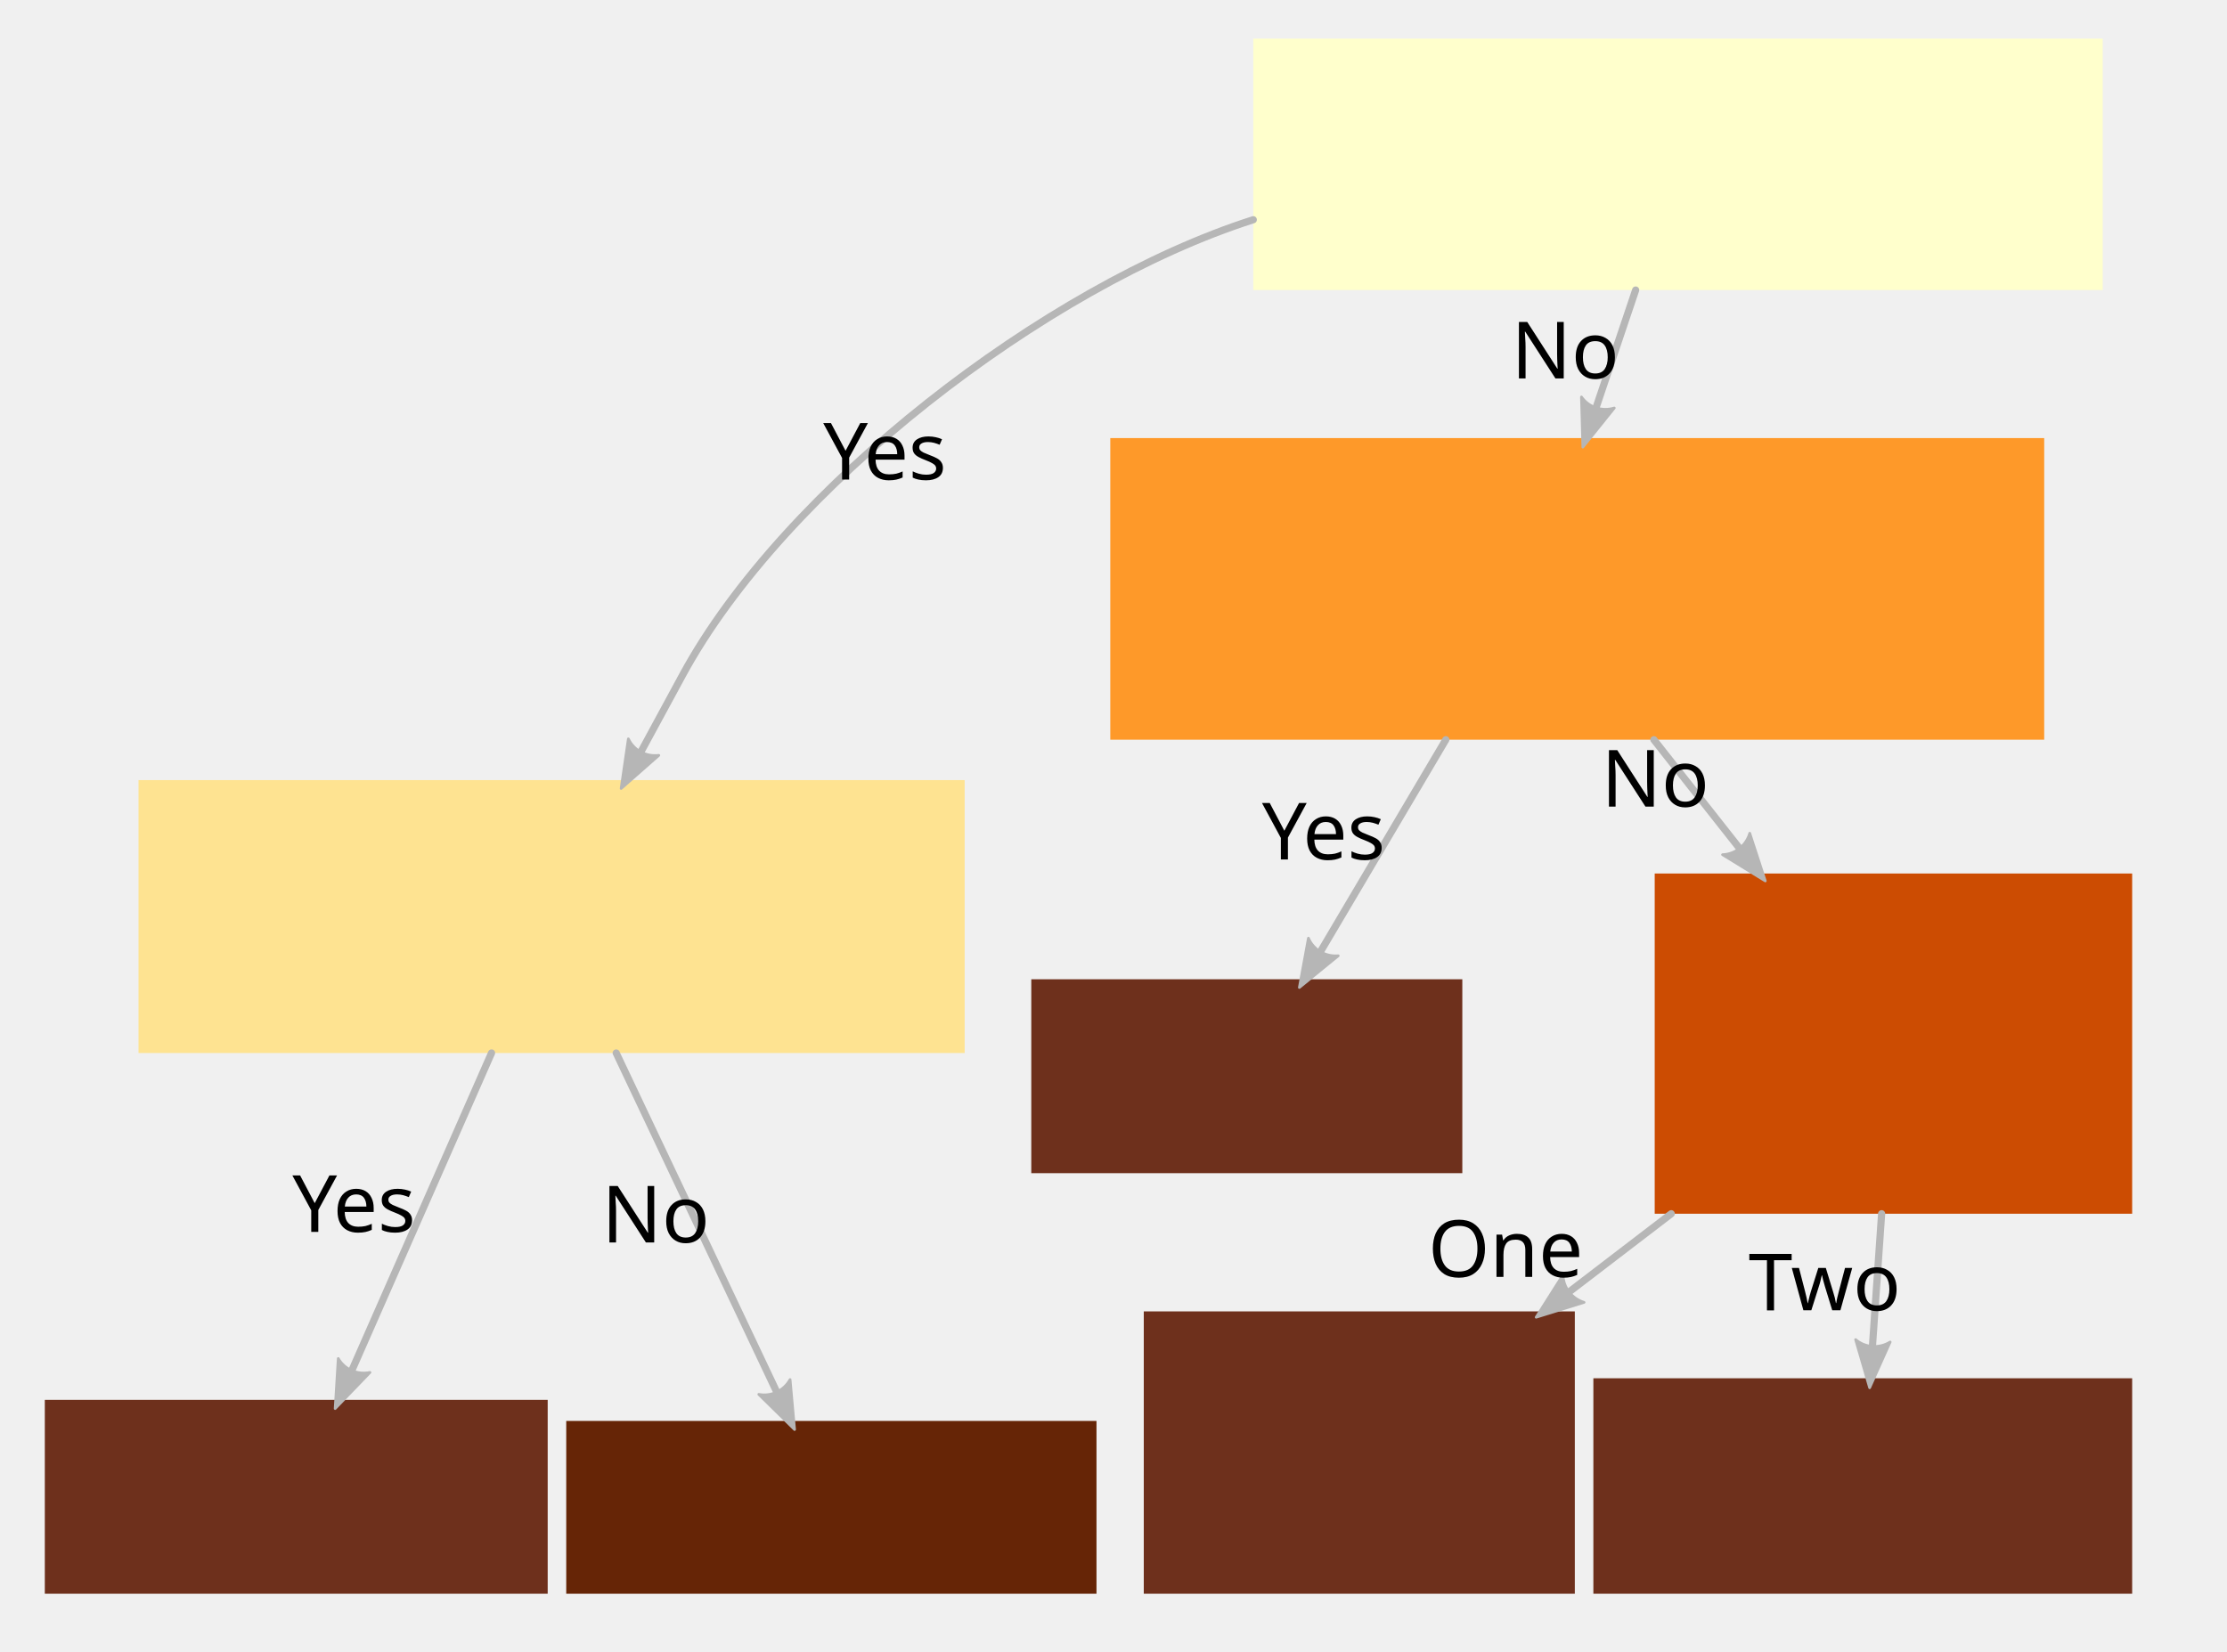
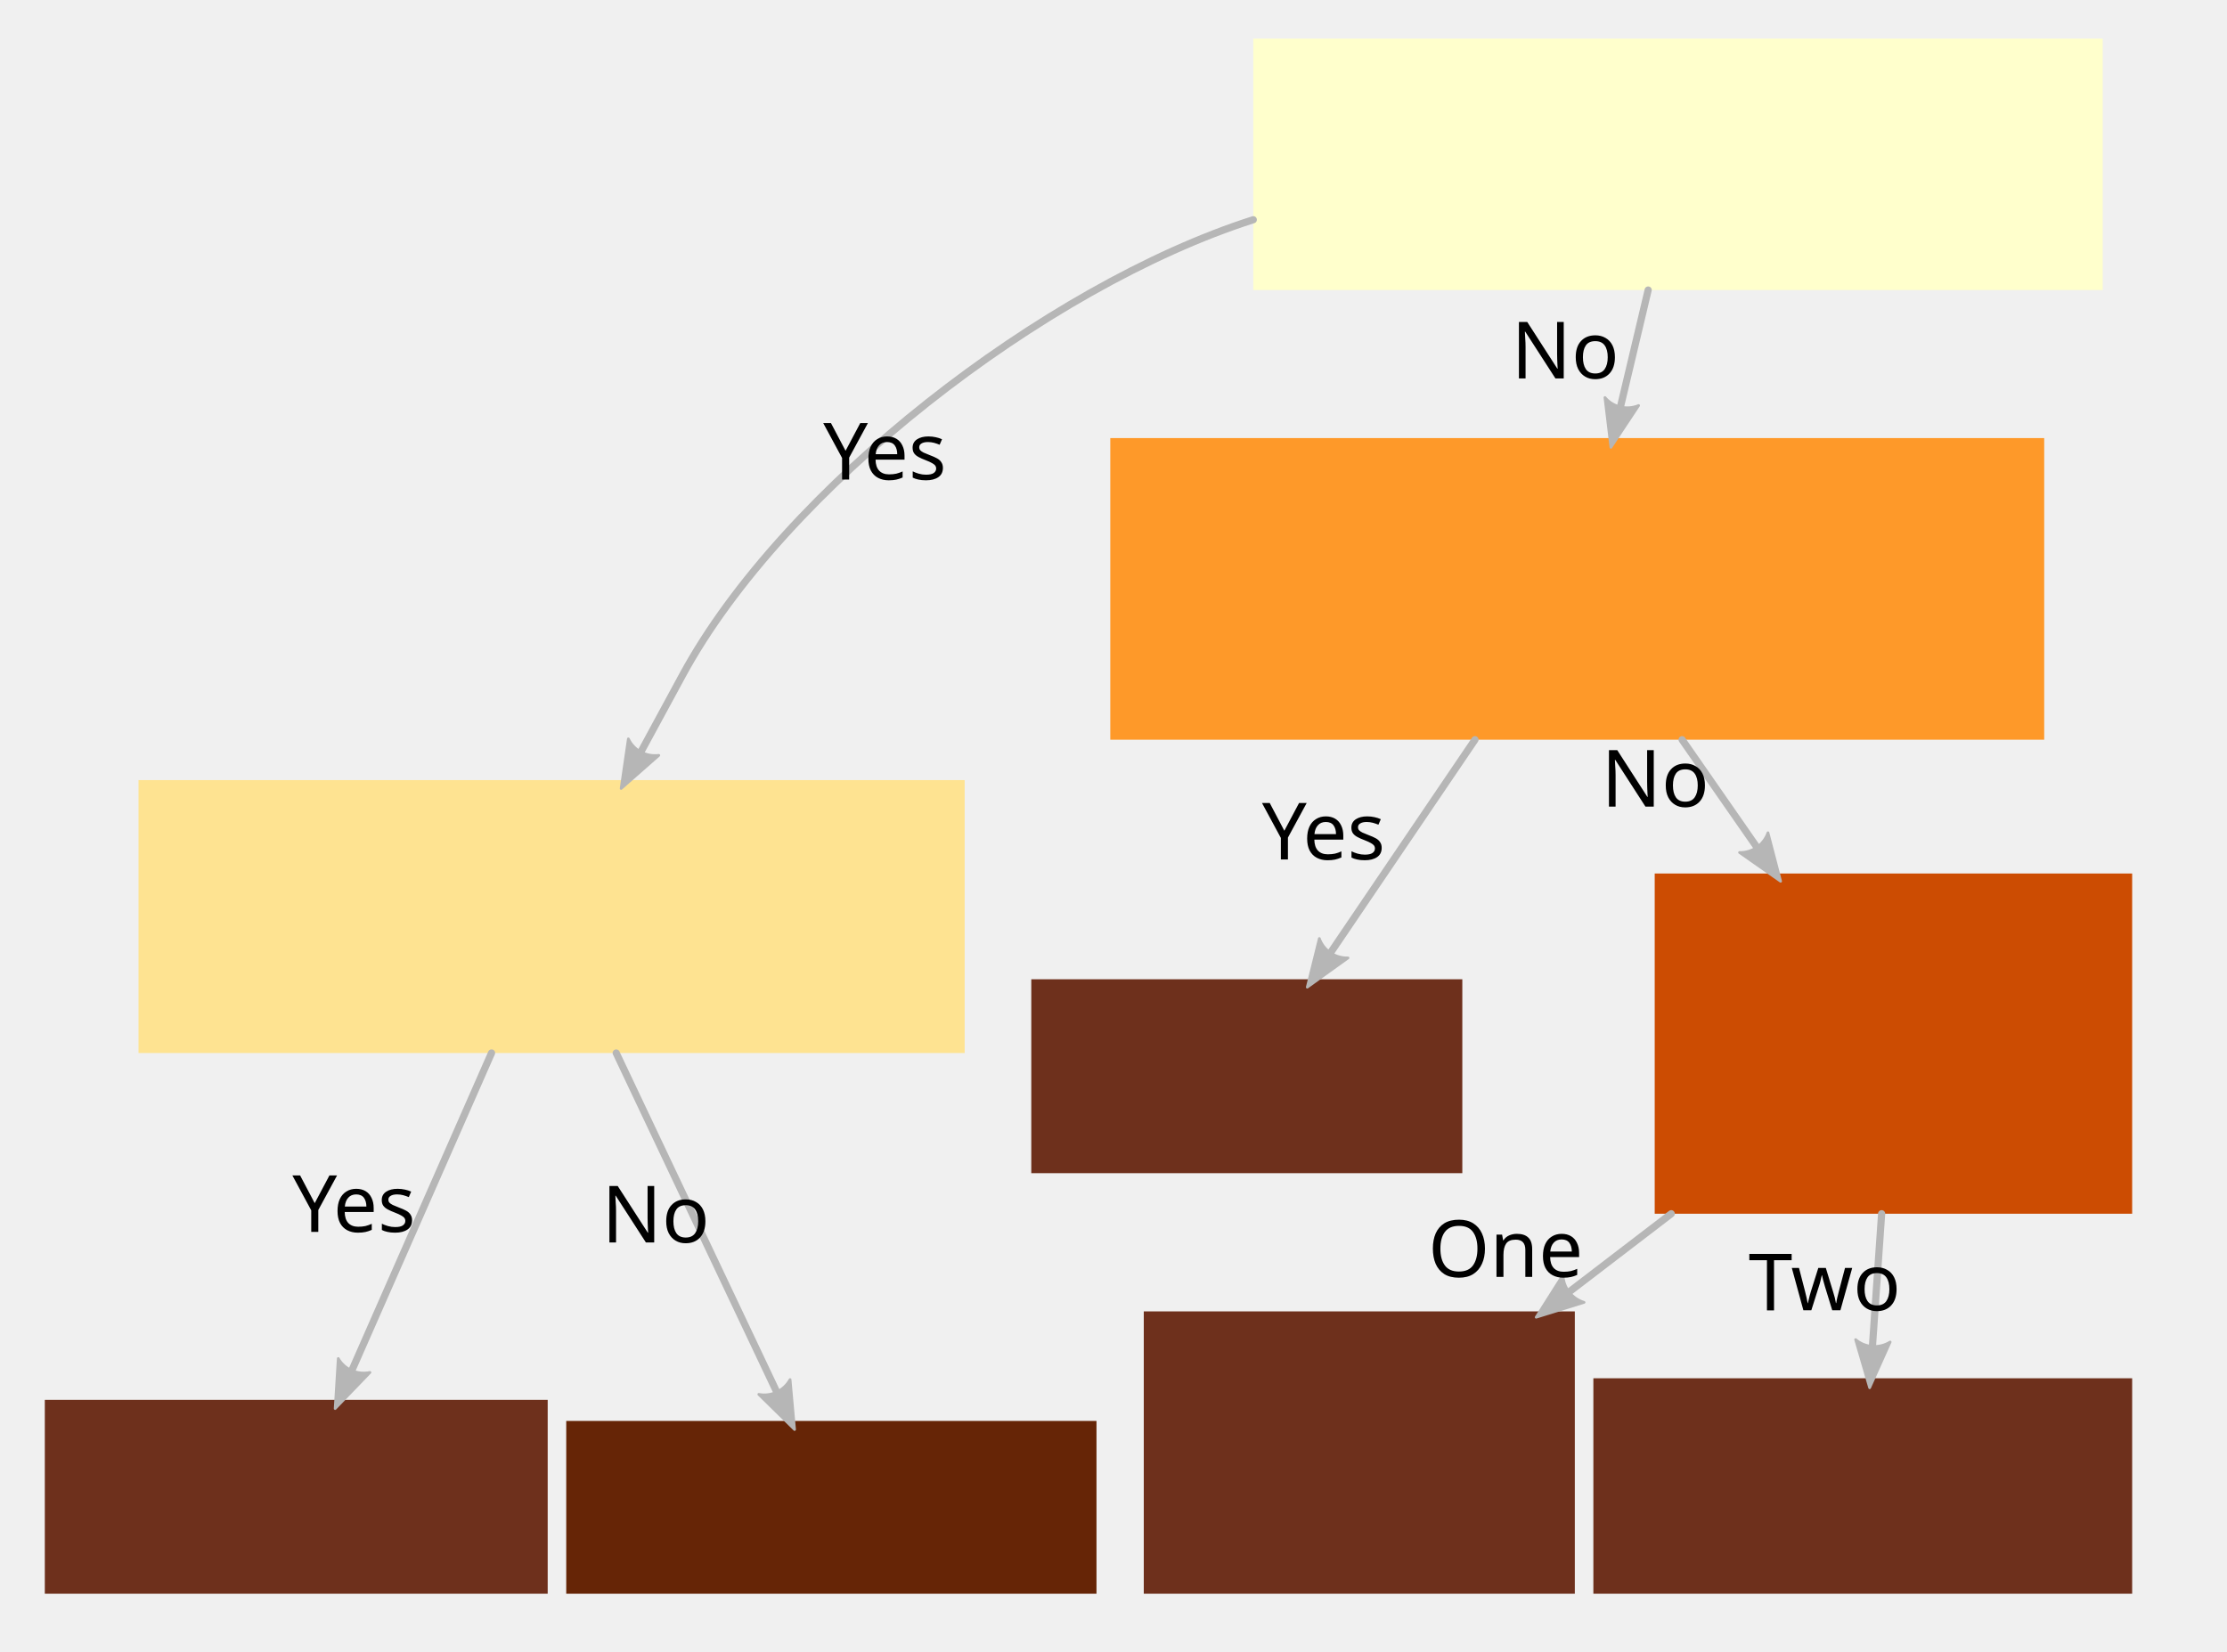
<svg xmlns="http://www.w3.org/2000/svg" xmlns:xlink="http://www.w3.org/1999/xlink" width="310" height="230" id="svg2" version="1.1">
  <defs id="defs4">
    <marker orient="auto" refY="0" refX="0" id="Arrow2Mend" style="overflow:visible">
      <path id="path6366" style="fill-rule:evenodd;stroke-width:0.625;stroke-linejoin:round" d="M 8.719,4.034 -2.207,0.016 8.719,-4.002 c -1.745,2.372 -1.735,5.617 -6e-7,8.035 z" transform="scale(-0.6,-0.6)" />
    </marker>
    <marker orient="auto" refY="0" refX="0" id="Arrow2Send" style="overflow:visible">
      <path id="path6372" style="fill-rule:evenodd;stroke-width:0.625;stroke-linejoin:round" d="M 8.719,4.034 -2.207,0.016 8.719,-4.002 c -1.745,2.372 -1.735,5.617 -6e-7,8.035 z" transform="matrix(-0.3,0,0,-0.3,0.69,0)" />
    </marker>
    <marker orient="auto" refY="0" refX="0" id="Tail" style="overflow:visible">
      <g id="g6375" transform="scale(-1.2,-1.2)">
        <path id="path6377" d="M -3.805,-3.959 0.544,0" style="fill:none;stroke:#000000;stroke-width:0.8;stroke-linecap:round" />
        <path id="path6379" d="M -1.287,-3.959 3.062,0" style="fill:none;stroke:#000000;stroke-width:0.8;stroke-linecap:round" />
        <path id="path6381" d="M 1.305,-3.959 5.654,0" style="fill:none;stroke:#000000;stroke-width:0.8;stroke-linecap:round" />
        <path id="path6383" d="M -3.805,4.178 0.544,0.22" style="fill:none;stroke:#000000;stroke-width:0.8;stroke-linecap:round" />
        <path id="path6385" d="M -1.287,4.178 3.062,0.22" style="fill:none;stroke:#000000;stroke-width:0.8;stroke-linecap:round" />
        <path id="path6387" d="M 1.305,4.178 5.654,0.22" style="fill:none;stroke:#000000;stroke-width:0.8;stroke-linecap:round" />
      </g>
    </marker>
    <marker orient="auto" refY="0" refX="0" id="Arrow2Lend" style="overflow:visible">
      <path id="path6360" style="fill-rule:evenodd;stroke-width:0.625;stroke-linejoin:round" d="M 8.719,4.034 -2.207,0.016 8.719,-4.002 c -1.745,2.372 -1.735,5.617 -6e-7,8.035 z" transform="matrix(-1.1,0,0,-1.1,-1.1,0)" />
    </marker>
    <marker orient="auto" refY="0" refX="0" id="Arrow2Lstart" style="overflow:visible">
      <path id="path6357" style="fill-rule:evenodd;stroke-width:0.625;stroke-linejoin:round" d="M 8.719,4.034 -2.207,0.016 8.719,-4.002 c -1.745,2.372 -1.735,5.617 -6e-7,8.035 z" transform="matrix(1.1,0,0,1.1,1.1,0)" />
    </marker>
    <linearGradient id="linearGradient4178">
      <stop style="stop-color:#000000;stop-opacity:1;" offset="0" id="stop4180" />
      <stop style="stop-color:#000000;stop-opacity:0;" offset="1" id="stop4182" />
    </linearGradient>
    <linearGradient id="linearGradient7324">
      <stop style="stop-color:#fbc063;stop-opacity:1;" offset="0" id="stop7326" />
      <stop style="stop-color:#fbc063;stop-opacity:0;" offset="1" id="stop7328" />
    </linearGradient>
    <marker style="overflow:visible" id="Arrow1Sstart" refX="0" refY="0" orient="auto">
      <path transform="matrix(0.2,0,0,0.2,1.2,0)" style="fill-rule:evenodd;stroke:#000000;stroke-width:1pt" d="M 0,0 5,-5 -12.5,0 5,5 0,0 z" id="path4560" />
    </marker>
    <marker style="overflow:visible" id="Arrow1Send" refX="0" refY="0" orient="auto">
      <path transform="matrix(-0.2,0,0,-0.2,-1.2,0)" style="fill-rule:evenodd;stroke:#000000;stroke-width:1pt" d="M 0,0 5,-5 -12.5,0 5,5 0,0 z" id="path4563" />
    </marker>
    <marker style="overflow:visible" id="Arrow1Mend" refX="0" refY="0" orient="auto">
      <path transform="matrix(-0.4,0,0,-0.4,-4,0)" style="fill-rule:evenodd;stroke:#000000;stroke-width:1pt" d="M 0,0 5,-5 -12.5,0 5,5 0,0 z" id="path4557" />
    </marker>
    <marker style="overflow:visible" id="Arrow1Mstart" refX="0" refY="0" orient="auto">
      <path transform="matrix(0.4,0,0,0.4,4,0)" style="fill-rule:evenodd;stroke:#000000;stroke-width:1pt" d="M 0,0 5,-5 -12.5,0 5,5 0,0 z" id="path4554" />
    </marker>
    <marker style="overflow:visible" id="Arrow1Lstart" refX="0" refY="0" orient="auto">
      <path transform="matrix(0.8,0,0,0.8,10,0)" style="fill-rule:evenodd;stroke:#000000;stroke-width:1pt" d="M 0,0 5,-5 -12.5,0 5,5 0,0 z" id="path4548" />
    </marker>
    <marker style="overflow:visible" id="Arrow1Sstart2" refX="0" refY="0" orient="auto">
      <path transform="matrix(0.2,0,0,0.2,1.2,0)" style="fill:#fb9a62;fill-rule:evenodd;stroke:#fb9a62;stroke-width:1pt" d="M 0,0 5,-5 -12.5,0 5,5 0,0 z" id="path7099" />
    </marker>
    <linearGradient xlink:href="#linearGradient7324-5" id="linearGradient7332-8" x1="417.113" y1="598.119" x2="86.977" y2="868.119" gradientUnits="userSpaceOnUse" />
    <linearGradient id="linearGradient7324-5">
      <stop style="stop-color:#fbc063;stop-opacity:1;" offset="0" id="stop7326-7" />
      <stop style="stop-color:#fbc063;stop-opacity:0;" offset="1" id="stop7328-6" />
    </linearGradient>
    <linearGradient id="linearGradient7324-1">
      <stop style="stop-color:#fbc063;stop-opacity:1;" offset="0" id="stop7326-1" />
      <stop style="stop-color:#fbc063;stop-opacity:0;" offset="1" id="stop7328-3" />
    </linearGradient>
    <linearGradient xlink:href="#linearGradient7324-5-7" id="linearGradient7375-8" gradientUnits="userSpaceOnUse" gradientTransform="matrix(-1,0,0,1,468.9322,0.5234321)" x1="417.113" y1="598.119" x2="86.977" y2="868.119" />
    <linearGradient id="linearGradient7324-5-7">
      <stop style="stop-color:#fbc063;stop-opacity:1;" offset="0" id="stop7326-7-4" />
      <stop style="stop-color:#fbc063;stop-opacity:0;" offset="1" id="stop7328-6-2" />
    </linearGradient>
    <linearGradient id="linearGradient7324-8">
      <stop style="stop-color:#fbc063;stop-opacity:0.333;" offset="0" id="stop7326-6" />
      <stop style="stop-color:#fbc063;stop-opacity:0;" offset="1" id="stop7328-5" />
    </linearGradient>
    <linearGradient id="linearGradient7324-5-9">
      <stop style="stop-color:#fbc063;stop-opacity:0.333;" offset="0" id="stop7326-7-0" />
      <stop style="stop-color:#fbc063;stop-opacity:0;" offset="1" id="stop7328-6-0" />
    </linearGradient>
    <linearGradient xlink:href="#linearGradient4178" id="linearGradient4184" x1="24.948" y1="146.314" x2="143.192" y2="146.314" gradientUnits="userSpaceOnUse" />
    <linearGradient xlink:href="#linearGradient4178" id="linearGradient4186" x1="166.759" y1="185.232" x2="285.003" y2="185.232" gradientUnits="userSpaceOnUse" />
    <linearGradient xlink:href="#linearGradient4178" id="linearGradient4188" x1="300.324" y1="187.251" x2="418.568" y2="187.251" gradientUnits="userSpaceOnUse" />
    <linearGradient xlink:href="#linearGradient4178" id="linearGradient4194" gradientUnits="userSpaceOnUse" x1="24.948" y1="146.314" x2="143.192" y2="146.314" />
    <linearGradient xlink:href="#linearGradient4178" id="linearGradient4196" gradientUnits="userSpaceOnUse" x1="24.948" y1="146.314" x2="143.192" y2="146.314" />
    <marker orient="auto" refY="0" refX="0" id="Arrow2Mend-3" style="overflow:visible">
      <path id="path6366-1" style="fill-rule:evenodd;stroke-width:0.625;stroke-linejoin:round" d="M 8.719,4.034 -2.207,0.016 8.719,-4.002 c -1.745,2.372 -1.735,5.617 -6e-7,8.035 z" transform="scale(-0.6,-0.6)" />
    </marker>
    <marker orient="auto" refY="0" refX="0" id="Arrow2Mend-1" style="overflow:visible">
      <path id="path6366-3" style="fill-rule:evenodd;stroke-width:0.625;stroke-linejoin:round" d="M 8.719,4.034 -2.207,0.016 8.719,-4.002 c -1.745,2.372 -1.735,5.617 -6e-7,8.035 z" transform="scale(-0.6,-0.6)" />
    </marker>
    <marker orient="auto" refY="0" refX="0" id="Arrow2Mend-1a" style="overflow:visible">
      <path id="path4961" style="fill:#b6b6b6;fill-rule:evenodd;stroke:#b6b6b6;stroke-width:0.625;stroke-linejoin:round" d="M 8.719,4.034 -2.207,0.016 8.719,-4.002 c -1.745,2.372 -1.735,5.617 -6e-7,8.035 z" transform="scale(-0.6,-0.6)" />
    </marker>
    <marker orient="auto" refY="0" refX="0" id="Arrow2Mend-1c" style="overflow:visible">
      <path id="path4964" style="fill:#b6b6b6;fill-rule:evenodd;stroke:#b6b6b6;stroke-width:0.625;stroke-linejoin:round" d="M 8.719,4.034 -2.207,0.016 8.719,-4.002 c -1.745,2.372 -1.735,5.617 -6e-7,8.035 z" transform="scale(-0.6,-0.6)" />
    </marker>
    <marker orient="auto" refY="0" refX="0" id="Arrow2Mend-1w" style="overflow:visible">
      <path id="path4967" style="fill:#b6b6b6;fill-rule:evenodd;stroke:#b6b6b6;stroke-width:0.625;stroke-linejoin:round" d="M 8.719,4.034 -2.207,0.016 8.719,-4.002 c -1.745,2.372 -1.735,5.617 -6e-7,8.035 z" transform="scale(-0.6,-0.6)" />
    </marker>
    <marker orient="auto" refY="0" refX="0" id="Arrow2Mend-1g" style="overflow:visible">
      <path id="path4970" style="fill:#b6b6b6;fill-rule:evenodd;stroke:#b6b6b6;stroke-width:0.625;stroke-linejoin:round" d="M 8.719,4.034 -2.207,0.016 8.719,-4.002 c -1.745,2.372 -1.735,5.617 -6e-7,8.035 z" transform="scale(-0.6,-0.6)" />
    </marker>
    <marker orient="auto" refY="0" refX="0" id="Arrow2Mend-1s" style="overflow:visible">
      <path id="path4973" style="fill:#b6b6b6;fill-rule:evenodd;stroke:#b6b6b6;stroke-width:0.625;stroke-linejoin:round" d="M 8.719,4.034 -2.207,0.016 8.719,-4.002 c -1.745,2.372 -1.735,5.617 -6e-7,8.035 z" transform="scale(-0.6,-0.6)" />
    </marker>
    <marker orient="auto" refY="0" refX="0" id="Arrow2Mend-1T" style="overflow:visible">
      <path id="path4976" style="fill:#b6b6b6;fill-rule:evenodd;stroke:#b6b6b6;stroke-width:0.625;stroke-linejoin:round" d="M 8.719,4.034 -2.207,0.016 8.719,-4.002 c -1.745,2.372 -1.735,5.617 -6e-7,8.035 z" transform="scale(-0.6,-0.6)" />
    </marker>
    <marker orient="auto" refY="0" refX="0" id="Arrow2Mend-1o" style="overflow:visible">
      <path id="path4979" style="fill:#b6b6b6;fill-rule:evenodd;stroke:#b6b6b6;stroke-width:0.625;stroke-linejoin:round" d="M 8.719,4.034 -2.207,0.016 8.719,-4.002 c -1.745,2.372 -1.735,5.617 -6e-7,8.035 z" transform="scale(-0.6,-0.6)" />
    </marker>
    <marker orient="auto" refY="0" refX="0" id="Arrow2Mend-1Y" style="overflow:visible">
      <path id="path4982" style="fill:#b6b6b6;fill-rule:evenodd;stroke:#b6b6b6;stroke-width:0.625;stroke-linejoin:round" d="M 8.719,4.034 -2.207,0.016 8.719,-4.002 c -1.745,2.372 -1.735,5.617 -6e-7,8.035 z" transform="scale(-0.6,-0.6)" />
    </marker>
    <marker orient="auto" refY="0" refX="0" id="Arrow2Mend-1wP" style="overflow:visible">
      <path id="path4985" style="fill:#b6b6b6;fill-rule:evenodd;stroke:#b6b6b6;stroke-width:0.625;stroke-linejoin:round" d="M 8.719,4.034 -2.207,0.016 8.719,-4.002 c -1.745,2.372 -1.735,5.617 -6e-7,8.035 z" transform="scale(-0.6,-0.6)" />
    </marker>
    <marker orient="auto" refY="0" refX="0" id="Arrow2Mend-1S" style="overflow:visible">
      <path id="path4988" style="fill:#b6b6b6;fill-rule:evenodd;stroke:#b6b6b6;stroke-width:0.625;stroke-linejoin:round" d="M 8.719,4.034 -2.207,0.016 8.719,-4.002 c -1.745,2.372 -1.735,5.617 -6e-7,8.035 z" transform="scale(-0.6,-0.6)" />
    </marker>
    <marker orient="auto" refY="0" refX="0" id="Arrow2Mend-1L" style="overflow:visible">
      <path id="path4991" style="fill:#b6b6b6;fill-rule:evenodd;stroke:#b6b6b6;stroke-width:0.625;stroke-linejoin:round" d="M 8.719,4.034 -2.207,0.016 8.719,-4.002 c -1.745,2.372 -1.735,5.617 -6e-7,8.035 z" transform="scale(-0.6,-0.6)" />
    </marker>
    <marker orient="auto" refY="0" refX="0" id="Arrow2Mend-1U" style="overflow:visible">
      <path id="path4994" style="fill:#b6b6b6;fill-rule:evenodd;stroke:#b6b6b6;stroke-width:0.625;stroke-linejoin:round" d="M 8.719,4.034 -2.207,0.016 8.719,-4.002 c -1.745,2.372 -1.735,5.617 -6e-7,8.035 z" transform="scale(-0.6,-0.6)" />
    </marker>
    <marker orient="auto" refY="0" refX="0" id="Arrow2Mend-1R" style="overflow:visible">
      <path id="path4997" style="fill:#b6b6b6;fill-rule:evenodd;stroke:#b6b6b6;stroke-width:0.625;stroke-linejoin:round" d="M 8.719,4.034 -2.207,0.016 8.719,-4.002 c -1.745,2.372 -1.735,5.617 -6e-7,8.035 z" transform="scale(-0.6,-0.6)" />
    </marker>
    <marker orient="auto" refY="0" refX="0" id="Arrow2Mend-18" style="overflow:visible">
      <path id="path4712" style="fill:#b6b6b6;fill-rule:evenodd;stroke:#b6b6b6;stroke-width:0.625;stroke-linejoin:round" d="M 8.719,4.034 -2.207,0.016 8.719,-4.002 c -1.745,2.372 -1.735,5.617 -6e-7,8.035 z" transform="scale(-0.6,-0.6)" />
    </marker>
    <marker orient="auto" refY="0" refX="0" id="Arrow2Mend-1h" style="overflow:visible">
      <path id="path4715" style="fill:#b6b6b6;fill-rule:evenodd;stroke:#b6b6b6;stroke-width:0.625;stroke-linejoin:round" d="M 8.719,4.034 -2.207,0.016 8.719,-4.002 c -1.745,2.372 -1.735,5.617 -6e-7,8.035 z" transform="scale(-0.6,-0.6)" />
    </marker>
    <marker orient="auto" refY="0" refX="0" id="Arrow2Mend-1RY" style="overflow:visible">
      <path id="path4718" style="fill:#b6b6b6;fill-rule:evenodd;stroke:#b6b6b6;stroke-width:0.625;stroke-linejoin:round" d="M 8.719,4.034 -2.207,0.016 8.719,-4.002 c -1.745,2.372 -1.735,5.617 -6e-7,8.035 z" transform="scale(-0.6,-0.6)" />
    </marker>
    <marker orient="auto" refY="0" refX="0" id="Arrow2Mend-1l" style="overflow:visible">
      <path id="path4721" style="fill:#b6b6b6;fill-rule:evenodd;stroke:#b6b6b6;stroke-width:0.625;stroke-linejoin:round" d="M 8.719,4.034 -2.207,0.016 8.719,-4.002 c -1.745,2.372 -1.735,5.617 -6e-7,8.035 z" transform="scale(-0.6,-0.6)" />
    </marker>
    <marker orient="auto" refY="0" refX="0" id="Arrow2Mend-1Uj" style="overflow:visible">
      <path id="path4724" style="fill:#b6b6b6;fill-rule:evenodd;stroke:#b6b6b6;stroke-width:0.625;stroke-linejoin:round" d="M 8.719,4.034 -2.207,0.016 8.719,-4.002 c -1.745,2.372 -1.735,5.617 -6e-7,8.035 z" transform="scale(-0.6,-0.6)" />
    </marker>
    <marker orient="auto" refY="0" refX="0" id="Arrow2Mend-1e" style="overflow:visible">
      <path id="path4727" style="fill:#b6b6b6;fill-rule:evenodd;stroke:#b6b6b6;stroke-width:0.625;stroke-linejoin:round" d="M 8.719,4.034 -2.207,0.016 8.719,-4.002 c -1.745,2.372 -1.735,5.617 -6e-7,8.035 z" transform="scale(-0.6,-0.6)" />
    </marker>
    <marker orient="auto" refY="0" refX="0" id="Arrow2Mend-1U1" style="overflow:visible">
      <path id="path4730" style="fill:#b6b6b6;fill-rule:evenodd;stroke:#b6b6b6;stroke-width:0.625;stroke-linejoin:round" d="M 8.719,4.034 -2.207,0.016 8.719,-4.002 c -1.745,2.372 -1.735,5.617 -6e-7,8.035 z" transform="scale(-0.6,-0.6)" />
    </marker>
    <marker orient="auto" refY="0" refX="0" id="Arrow2Mend-1SU" style="overflow:visible">
      <path id="path4733" style="fill:#b6b6b6;fill-rule:evenodd;stroke:#b6b6b6;stroke-width:0.625;stroke-linejoin:round" d="M 8.719,4.034 -2.207,0.016 8.719,-4.002 c -1.745,2.372 -1.735,5.617 -6e-7,8.035 z" transform="scale(-0.6,-0.6)" />
    </marker>
  </defs>
  <g transform="translate(0,-0.25975)" id="layer1">
    <flowRoot transform="translate(-40,-4)" xml:space="preserve" id="flowRoot4050" style="font-size:11px;font-style:normal;font-variant:normal;font-weight:normal;font-stretch:normal;text-align:center;line-height:100%;letter-spacing:0px;word-spacing:0px;writing-mode:lr-tb;text-anchor:middle;fill:#000000;fill-opacity:1;stroke:none;font-family:Sans;-inkscape-font-specification:Sans">
      <flowRegion id="flowRegion4052">
        <rect id="rect4054" width="378.302" height="108.423" x="62.068" y="52.722" />
      </flowRegion>
      <flowPara id="flowPara4056" />
    </flowRoot>
    <g id="g4150" transform="translate(129.6057,-68.55998)" style="fill:#edf8b1;fill-opacity:1">
      <rect y="129.815" x="24.948" height="42" width="130" id="rect4058" style="fill:#fe9929;fill-opacity:1;stroke:none" />
      <flowRoot transform="translate(0,6.476236)" id="flowRoot4074" style="font-size:11px;font-style:normal;font-variant:normal;font-weight:normal;font-stretch:normal;text-align:center;line-height:100%;letter-spacing:0px;word-spacing:0px;writing-mode:lr-tb;text-anchor:middle;fill:#000000;fill-opacity:1;stroke:none;font-family:Sans;-inkscape-font-specification:Sans" xml:space="preserve">
        <flowRegion id="flowRegion4076" style="fill:url(#linearGradient4196);fill-opacity:1">
          <use height="1052.1" width="495" id="use4078" xlink:href="#rect4058" y="0" x="0" style="fill:url(#linearGradient4194);fill-opacity:1" />
        </flowRegion>
        <flowPara id="flowPara4197" style="fill:#000000;fill-opacity:1">Is the goal to compare one proportion to a known population proportion?</flowPara>
      </flowRoot>
    </g>
    <g id="g5721" transform="translate(124.7625,-63.63972)">
      <rect y="69.285" x="49.694" height="35" width="118.244" id="rect4058-3-6" style="fill:#ffffcc;fill-opacity:1;stroke:#fbc05d;stroke-width:0;stroke-miterlimit:4;stroke-opacity:1;stroke-dasharray:none;stroke-dashoffset:0" />
      <flowRoot transform="translate(0,5.44411)" id="flowRoot5713" style="font-size:11px;font-style:normal;font-weight:normal;text-align:center;line-height:125%;letter-spacing:0px;word-spacing:0px;text-anchor:middle;fill:#000000;fill-opacity:1;stroke:none;font-family:Sans" xml:space="preserve">
        <flowRegion id="flowRegion5715">
          <use height="1052.1" width="495" id="use5717" xlink:href="#rect4058-3-6" y="0" x="0" />
        </flowRegion>
        <flowPara id="flowPara5719">Does the research</flowPara>
        <flowPara id="flowPara3238">involve risk factors?</flowPara>
      </flowRoot>
    </g>
    <g id="g4497" transform="translate(-132.4904,-124.7393)">
      <rect y="261.349" x="276.046" height="27" width="60" id="rect10386-0-6-9-5" style="fill:#66250f;fill-opacity:0.941;stroke:none" />
      <flowRoot transform="translate(0.1945818,3.471231)" id="flowRoot12019-4" style="font-size:11px;font-style:normal;font-variant:normal;font-weight:normal;font-stretch:normal;text-align:center;line-height:100%;letter-spacing:0px;word-spacing:0px;writing-mode:lr-tb;text-anchor:middle;fill:#ffffff;fill-opacity:1;stroke:none;font-family:Sans;-inkscape-font-specification:Sans" xml:space="preserve">
        <flowRegion id="flowRegion12021-1">
          <use height="1052.1" width="495" id="use12023-2" xlink:href="#rect10386-0-6-9-5" y="0" x="0" />
        </flowRegion>
        <flowPara id="flowPara12027-0">CI for one proportion</flowPara>
      </flowRoot>
    </g>
    <g id="g4413" transform="translate(-23.12298,-42.20888)">
      <rect y="237.376" x="29.361" height="27" width="70" id="rect10386-0-6" style="fill:#66250f;fill-opacity:0.941;stroke:none" />
      <flowRoot transform="translate(-0.08181763,3.121698)" id="flowRoot4397" style="font-size:11px;font-style:normal;font-variant:normal;font-weight:normal;font-stretch:normal;text-align:center;line-height:100%;letter-spacing:0px;word-spacing:0px;writing-mode:lr-tb;text-anchor:middle;fill:#ffffff;fill-opacity:1;stroke:none;font-family:Sans;-inkscape-font-specification:Sans" xml:space="preserve">
        <flowRegion id="flowRegion4399">
          <use height="1052.1" width="495" id="use4401" xlink:href="#rect10386-0-6" y="0" x="0" />
        </flowRegion>
        <flowPara id="flowPara4409">Relative risk</flowPara>
        <flowPara id="flowPara4206">&amp; its CI</flowPara>
      </flowRoot>
    </g>
    <g id="g4506" transform="translate(-92.52487,-64.99067)">
      <rect y="263.099" x="171.346" height="24.059" width="73.811" id="rect10386-0-6-9" style="fill:#662506;fill-opacity:1;stroke:none" />
      <flowRoot transform="translate(-0.05501556,2.997824)" id="flowRoot4431" style="font-size:11px;font-style:normal;font-variant:normal;font-weight:normal;font-stretch:normal;text-align:center;line-height:100%;letter-spacing:0px;word-spacing:0px;writing-mode:lr-tb;text-anchor:middle;fill:#ffffff;fill-opacity:1;stroke:none;font-family:Sans;-inkscape-font-specification:Sans" xml:space="preserve">
        <flowRegion id="flowRegion4433">
          <use height="1052.1" width="495" id="use4435" xlink:href="#rect10386-0-6-9" y="0" x="0" />
        </flowRegion>
        <flowPara id="flowPara4437">Odds ratio</flowPara>
        <flowPara id="flowPara4441">&amp; its CI</flowPara>
      </flowRoot>
    </g>
    <g id="g4644" transform="translate(-226.71,-86.78138)">
      <rect y="269.636" x="385.925" height="39.312" width="60" id="rect10386-7-3" style="fill:#66250f;fill-opacity:0.941;stroke:none" />
      <g transform="translate(-0.00582886,-0.00182544)" id="g4484">
        <flowRoot xml:space="preserve" style="font-size:11px;font-style:normal;font-variant:normal;font-weight:normal;font-stretch:normal;text-align:center;line-height:100%;letter-spacing:0px;word-spacing:0px;writing-mode:lr-tb;text-anchor:middle;fill:#ffffff;fill-opacity:1;stroke:none;font-family:Sans;-inkscape-font-specification:Sans" id="flowRoot4462" transform="translate(-0.3380814,5.148572)">
          <flowRegion id="flowRegion4464">
            <use x="0" y="0" xlink:href="#rect10386-7-3" id="use4466" width="495" height="1052.1" />
          </flowRegion>
          <flowPara id="flowPara4480">
            <flowSpan style="-inkscape-font-specification:Serif;font-family:Serif;font-weight:normal;font-style:normal;font-stretch:normal;font-variant:normal;font-size:11px;text-anchor:middle;text-align:center;writing-mode:lr;line-height:100%" id="flowSpan3268">χ</flowSpan>
            <flowSpan id="flowSpan4221" style="font-size:65.001%;baseline-shift:super">2</flowSpan> for</flowPara>
          <flowPara id="flowPara4223">goodness</flowPara>
          <flowPara id="flowPara4225">of fit</flowPara>
        </flowRoot>
      </g>
    </g>
    <g id="g4634" transform="translate(-136.3475,-41.61958)">
      <rect y="163.505" x="366.684" height="47.371" width="66.461" id="rect10386" style="fill:#cc4c02;fill-opacity:1;stroke:none" />
      <flowRoot transform="translate(-0.1874066,3.078904)" id="flowRoot4620" style="font-size:11px;font-style:normal;font-variant:normal;font-weight:normal;font-stretch:normal;text-align:center;line-height:100%;letter-spacing:0px;word-spacing:0px;writing-mode:lr-tb;text-anchor:middle;fill:#000000;fill-opacity:1;stroke:none;font-family:Sans;-inkscape-font-specification:Sans" xml:space="preserve">
        <flowRegion id="flowRegion4622">
          <use height="1052.1" width="495" id="use4624" xlink:href="#rect10386" y="0" x="0" />
        </flowRegion>
        <flowPara id="flowPara4632">Do we have</flowPara>
        <flowPara id="flowPara4354">one or two</flowPara>
        <flowPara id="flowPara4356">categorical</flowPara>
        <flowPara id="flowPara4358">variables?</flowPara>
      </flowRoot>
    </g>
    <flowRoot xml:space="preserve" id="flowRoot3094" style="font-size:11px;font-style:oblique;font-variant:normal;font-weight:normal;font-stretch:normal;text-align:center;line-height:125%;letter-spacing:0px;word-spacing:0px;writing-mode:lr-tb;text-anchor:middle;fill:#000000;fill-opacity:1;stroke:none;font-family:Sans;-inkscape-font-specification:Sans Oblique" transform="matrix(2,0,0,2,-214.3637,-126.5866)">
      <flowRegion id="flowRegion3096">
        <rect id="rect3098" width="150" height="52" x="66" y="66.1" style="font-size:11px;font-style:oblique;font-variant:normal;font-weight:normal;font-stretch:normal;text-align:center;line-height:125%;writing-mode:lr-tb;text-anchor:middle;font-family:Sans;-inkscape-font-specification:Sans Oblique" />
      </flowRegion>
      <flowPara id="flowPara3100">Categorical</flowPara>
      <flowPara id="flowPara5544">Outcomes</flowPara>
    </flowRoot>
    <flowRoot style="font-size:11px;font-style:normal;font-variant:normal;font-weight:normal;font-stretch:normal;text-align:center;line-height:100%;letter-spacing:0px;word-spacing:0px;writing-mode:lr-tb;text-anchor:middle;fill:#000000;fill-opacity:1;stroke:none;font-family:Sans;-inkscape-font-specification:Sans" id="flowRoot4227" xml:space="preserve">
      <flowRegion id="flowRegion4229">
        <rect y="259.034" x="349.76" height="18.284" width="33.03" id="rect4231" />
      </flowRegion>
      <flowPara id="flowPara4233" />
    </flowRoot>
    <flowRoot style="font-size:11px;font-style:normal;font-variant:normal;font-weight:normal;font-stretch:normal;text-align:center;line-height:100%;letter-spacing:0px;word-spacing:0px;writing-mode:lr-tb;text-anchor:middle;fill:#000000;fill-opacity:1;stroke:none;font-family:Sans;-inkscape-font-specification:Sans" id="flowRoot4242" xml:space="preserve">
      <flowRegion id="flowRegion4244">
        <rect y="251.957" x="418.768" height="50.724" width="72.547" id="rect4246" />
      </flowRegion>
      <flowPara id="flowPara4248" />
    </flowRoot>
    <g id="g4644-1" transform="translate(-164.1274,-77.46958)">
      <rect y="269.636" x="385.925" height="30" width="75" id="rect10386-7-3-7" style="fill:#66250f;fill-opacity:0.941;stroke:none" />
      <g transform="translate(-0.00582886,-0.00182544)" id="g4484-4">
        <flowRoot xml:space="preserve" style="font-size:11px;font-style:normal;font-variant:normal;font-weight:normal;font-stretch:normal;text-align:center;line-height:100%;letter-spacing:0px;word-spacing:0px;writing-mode:lr-tb;text-anchor:middle;fill:#ffffff;fill-opacity:1;stroke:none;font-family:Sans;-inkscape-font-specification:Sans" id="flowRoot4462-0" transform="translate(-0.3380814,5.148572)">
          <flowRegion id="flowRegion4464-9">
            <use x="0" y="0" xlink:href="#rect10386-7-3-7" id="use4466-4" width="495" height="1052.1" />
          </flowRegion>
          <flowPara id="flowPara4480-8">
            <flowSpan style="font-size:11px;font-style:normal;font-variant:normal;font-weight:normal;font-stretch:normal;text-align:center;line-height:100%;writing-mode:lr-tb;text-anchor:middle;font-family:Serif;-inkscape-font-specification:Serif" id="flowSpan3270">χ</flowSpan>
            <flowSpan id="flowSpan4221-8" style="font-size:65.001%;baseline-shift:super">2</flowSpan> for</flowPara>
          <flowPara id="flowPara4225-4">independence</flowPara>
        </flowRoot>
      </g>
    </g>
    <g transform="translate(-116.3076,-30.54772)" id="g4344">
      <rect y="139.425" x="135.589" height="38" width="115" id="rect4058-3" style="fill:#fee391;fill-opacity:1;stroke:#fbc05d;stroke-width:0;stroke-miterlimit:4;stroke-opacity:1;stroke-dasharray:none;stroke-dashoffset:0" />
      <flowRoot xml:space="preserve" style="font-size:11px;font-style:normal;font-variant:normal;font-weight:normal;font-stretch:normal;text-align:center;line-height:100%;letter-spacing:0px;word-spacing:0px;writing-mode:lr-tb;text-anchor:middle;fill:#000000;fill-opacity:1;stroke:none;font-family:Sans;-inkscape-font-specification:Sans" id="flowRoot4312" transform="translate(-0.2870484,2.496977)">
        <flowRegion id="flowRegion4314">
          <use x="0" y="0" xlink:href="#rect4058-3" id="use4316" width="600" height="400" />
        </flowRegion>
        <flowPara style="fill:#000000;fill-opacity:1" id="flowPara4318">Is the goal to estimate</flowPara>
        <flowPara style="fill:#000000;fill-opacity:1" id="flowPara3242">the risk in the general</flowPara>
        <flowPara style="fill:#000000;fill-opacity:1" id="flowPara4324">population?</flowPara>
      </flowRoot>
    </g>
    <path id="path4366" d="M 174.456,30.854 C 145.464,40.114 109.06,68.356 95.015,94.255 L 87.085,108.877" style="fill:none;stroke:#b6b6b6;stroke-width:1px;stroke-linecap:round;stroke-linejoin:miter;stroke-opacity:1;marker-end:url(#Arrow2Mend-1l)" />
-     <path id="path4368" d="m 227.686,40.645 -6.94,20.61" style="fill:none;stroke:#b6b6b6;stroke-width:1px;stroke-linecap:round;stroke-linejoin:miter;stroke-opacity:1;marker-end:url(#Arrow2Mend-1e)" />
-     <path id="path4370" d="m 230.223,103.255 14.68,18.63" style="fill:none;stroke:#b6b6b6;stroke-width:1px;stroke-linecap:round;stroke-linejoin:miter;stroke-opacity:1;marker-end:url(#Arrow2Mend-1h)" />
-     <path id="path4372" d="m 201.259,103.255 -19.721,33.355" style="fill:none;stroke:#b6b6b6;stroke-width:1px;stroke-linecap:round;stroke-linejoin:miter;stroke-opacity:1;marker-end:url(#Arrow2Mend-18)" />
+     <path id="path4368" d="m 229.426,40.645 -4.89,20.61" style="fill:none;stroke:#b6b6b6;stroke-width:1px;stroke-linecap:round;stroke-linejoin:miter;stroke-opacity:1;marker-end:url(#Arrow2Mend-1e)" />
+     <path id="path4370" d="m 234.151,103.255 12.951,18.63" style="fill:none;stroke:#b6b6b6;stroke-width:1px;stroke-linecap:round;stroke-linejoin:miter;stroke-opacity:1;marker-end:url(#Arrow2Mend-1h)" />
+     <path id="path4372" d="m 205.318,103.255 -22.611,33.355" style="fill:none;stroke:#b6b6b6;stroke-width:1px;stroke-linecap:round;stroke-linejoin:miter;stroke-opacity:1;marker-end:url(#Arrow2Mend-18)" />
    <path id="path4374" d="M 68.422,146.877 47.178,195.167" style="fill:none;stroke:#b6b6b6;stroke-width:1px;stroke-linecap:round;stroke-linejoin:miter;stroke-opacity:1;marker-end:url(#Arrow2Mend-1Uj)" />
    <path id="path4376" d="m 85.776,146.877 24.255,51.231" style="fill:none;stroke:#b6b6b6;stroke-width:1px;stroke-linecap:round;stroke-linejoin:miter;stroke-opacity:1;marker-end:url(#Arrow2Mend-1RY)" />
    <path id="path4378" d="m 232.638,169.257 -17.757,13.598" style="fill:none;stroke:#b6b6b6;stroke-width:1px;stroke-linecap:round;stroke-linejoin:miter;stroke-opacity:1;marker-end:url(#Arrow2Mend-1SU)" />
    <path id="path4380" d="m 261.925,169.257 -1.588,22.91" style="fill:none;stroke:#b6b6b6;stroke-width:1px;stroke-linecap:round;stroke-linejoin:miter;stroke-opacity:1;marker-end:url(#Arrow2Mend-1U1)" />
    <text id="text11667-8-98-8" y="182.712" x="261.149" style="font-size:11px;font-style:normal;font-variant:normal;font-weight:normal;font-stretch:normal;text-align:center;line-height:100%;letter-spacing:0px;word-spacing:0px;writing-mode:lr-tb;text-anchor:middle;fill:#000000;fill-opacity:1;stroke:none;font-family:Sans;-inkscape-font-specification:Sans" xml:space="preserve">
      <tspan id="tspan11671-2-4-8" y="182.712" x="261.149">Two</tspan>
    </text>
    <text id="text11663-6-7-5" y="178.056" x="216.734" style="font-size:11px;font-style:normal;font-variant:normal;font-weight:normal;font-stretch:normal;text-align:center;line-height:100%;letter-spacing:0px;word-spacing:0px;writing-mode:lr-tb;text-anchor:middle;fill:#000000;fill-opacity:1;stroke:none;font-family:Sans;-inkscape-font-specification:Sans" xml:space="preserve">
      <tspan y="178.056" x="216.734" id="tspan11665-3-7-5">One</tspan>
    </text>
    <text id="text11663-6-7-5-5" y="67.03" x="130.317" style="font-size:11px;font-style:normal;font-variant:normal;font-weight:normal;font-stretch:normal;text-align:center;line-height:100%;letter-spacing:0px;word-spacing:0px;writing-mode:lr-tb;text-anchor:middle;fill:#000000;fill-opacity:1;stroke:none;font-family:Sans;-inkscape-font-specification:Sans" xml:space="preserve">
      <tspan y="67.03" x="130.317" id="tspan11665-3-7-5-5">Yes</tspan>
    </text>
    <text id="text11663-6-7-5-1" y="171.787" x="56.426" style="font-size:11px;font-style:normal;font-variant:normal;font-weight:normal;font-stretch:normal;text-align:center;line-height:100%;letter-spacing:0px;word-spacing:0px;writing-mode:lr-tb;text-anchor:middle;fill:#000000;fill-opacity:1;stroke:none;font-family:Sans;-inkscape-font-specification:Sans" xml:space="preserve">
      <tspan y="171.787" x="56.426" id="tspan11665-3-7-5-7">Yes</tspan>
    </text>
    <text id="text11663-6-7-5-11" y="119.932" x="191.398" style="font-size:11px;font-style:normal;font-variant:normal;font-weight:normal;font-stretch:normal;text-align:center;line-height:100%;letter-spacing:0px;word-spacing:0px;writing-mode:lr-tb;text-anchor:middle;fill:#000000;fill-opacity:1;stroke:none;font-family:Sans;-inkscape-font-specification:Sans" xml:space="preserve">
      <tspan y="119.932" x="191.398" id="tspan11665-3-7-5-52">Yes</tspan>
    </text>
    <text id="text11667-8-98-8-7" y="173.258" x="98.427" style="font-size:11px;font-style:normal;font-variant:normal;font-weight:normal;font-stretch:normal;text-align:center;line-height:100%;letter-spacing:0px;word-spacing:0px;writing-mode:lr-tb;text-anchor:middle;fill:#000000;fill-opacity:1;stroke:none;font-family:Sans;-inkscape-font-specification:Sans" xml:space="preserve">
      <tspan id="tspan11671-2-4-8-6" y="173.258" x="98.427">No</tspan>
    </text>
    <text id="text11667-8-98-8-1" y="52.95" x="225.032" style="font-size:11px;font-style:normal;font-variant:normal;font-weight:normal;font-stretch:normal;text-align:center;line-height:100%;letter-spacing:0px;word-spacing:0px;writing-mode:lr-tb;text-anchor:middle;fill:#000000;fill-opacity:1;stroke:none;font-family:Sans;-inkscape-font-specification:Sans" xml:space="preserve">
      <tspan id="tspan11671-2-4-8-4" y="52.95" x="225.032">No</tspan>
    </text>
    <text id="text11667-8-98-8-2" y="112.57" x="237.563" style="font-size:11px;font-style:normal;font-variant:normal;font-weight:normal;font-stretch:normal;text-align:center;line-height:100%;letter-spacing:0px;word-spacing:0px;writing-mode:lr-tb;text-anchor:middle;fill:#000000;fill-opacity:1;stroke:none;font-family:Sans;-inkscape-font-specification:Sans" xml:space="preserve">
      <tspan id="tspan11671-2-4-8-3" y="112.57" x="237.563">No</tspan>
    </text>
  </g>
</svg>
